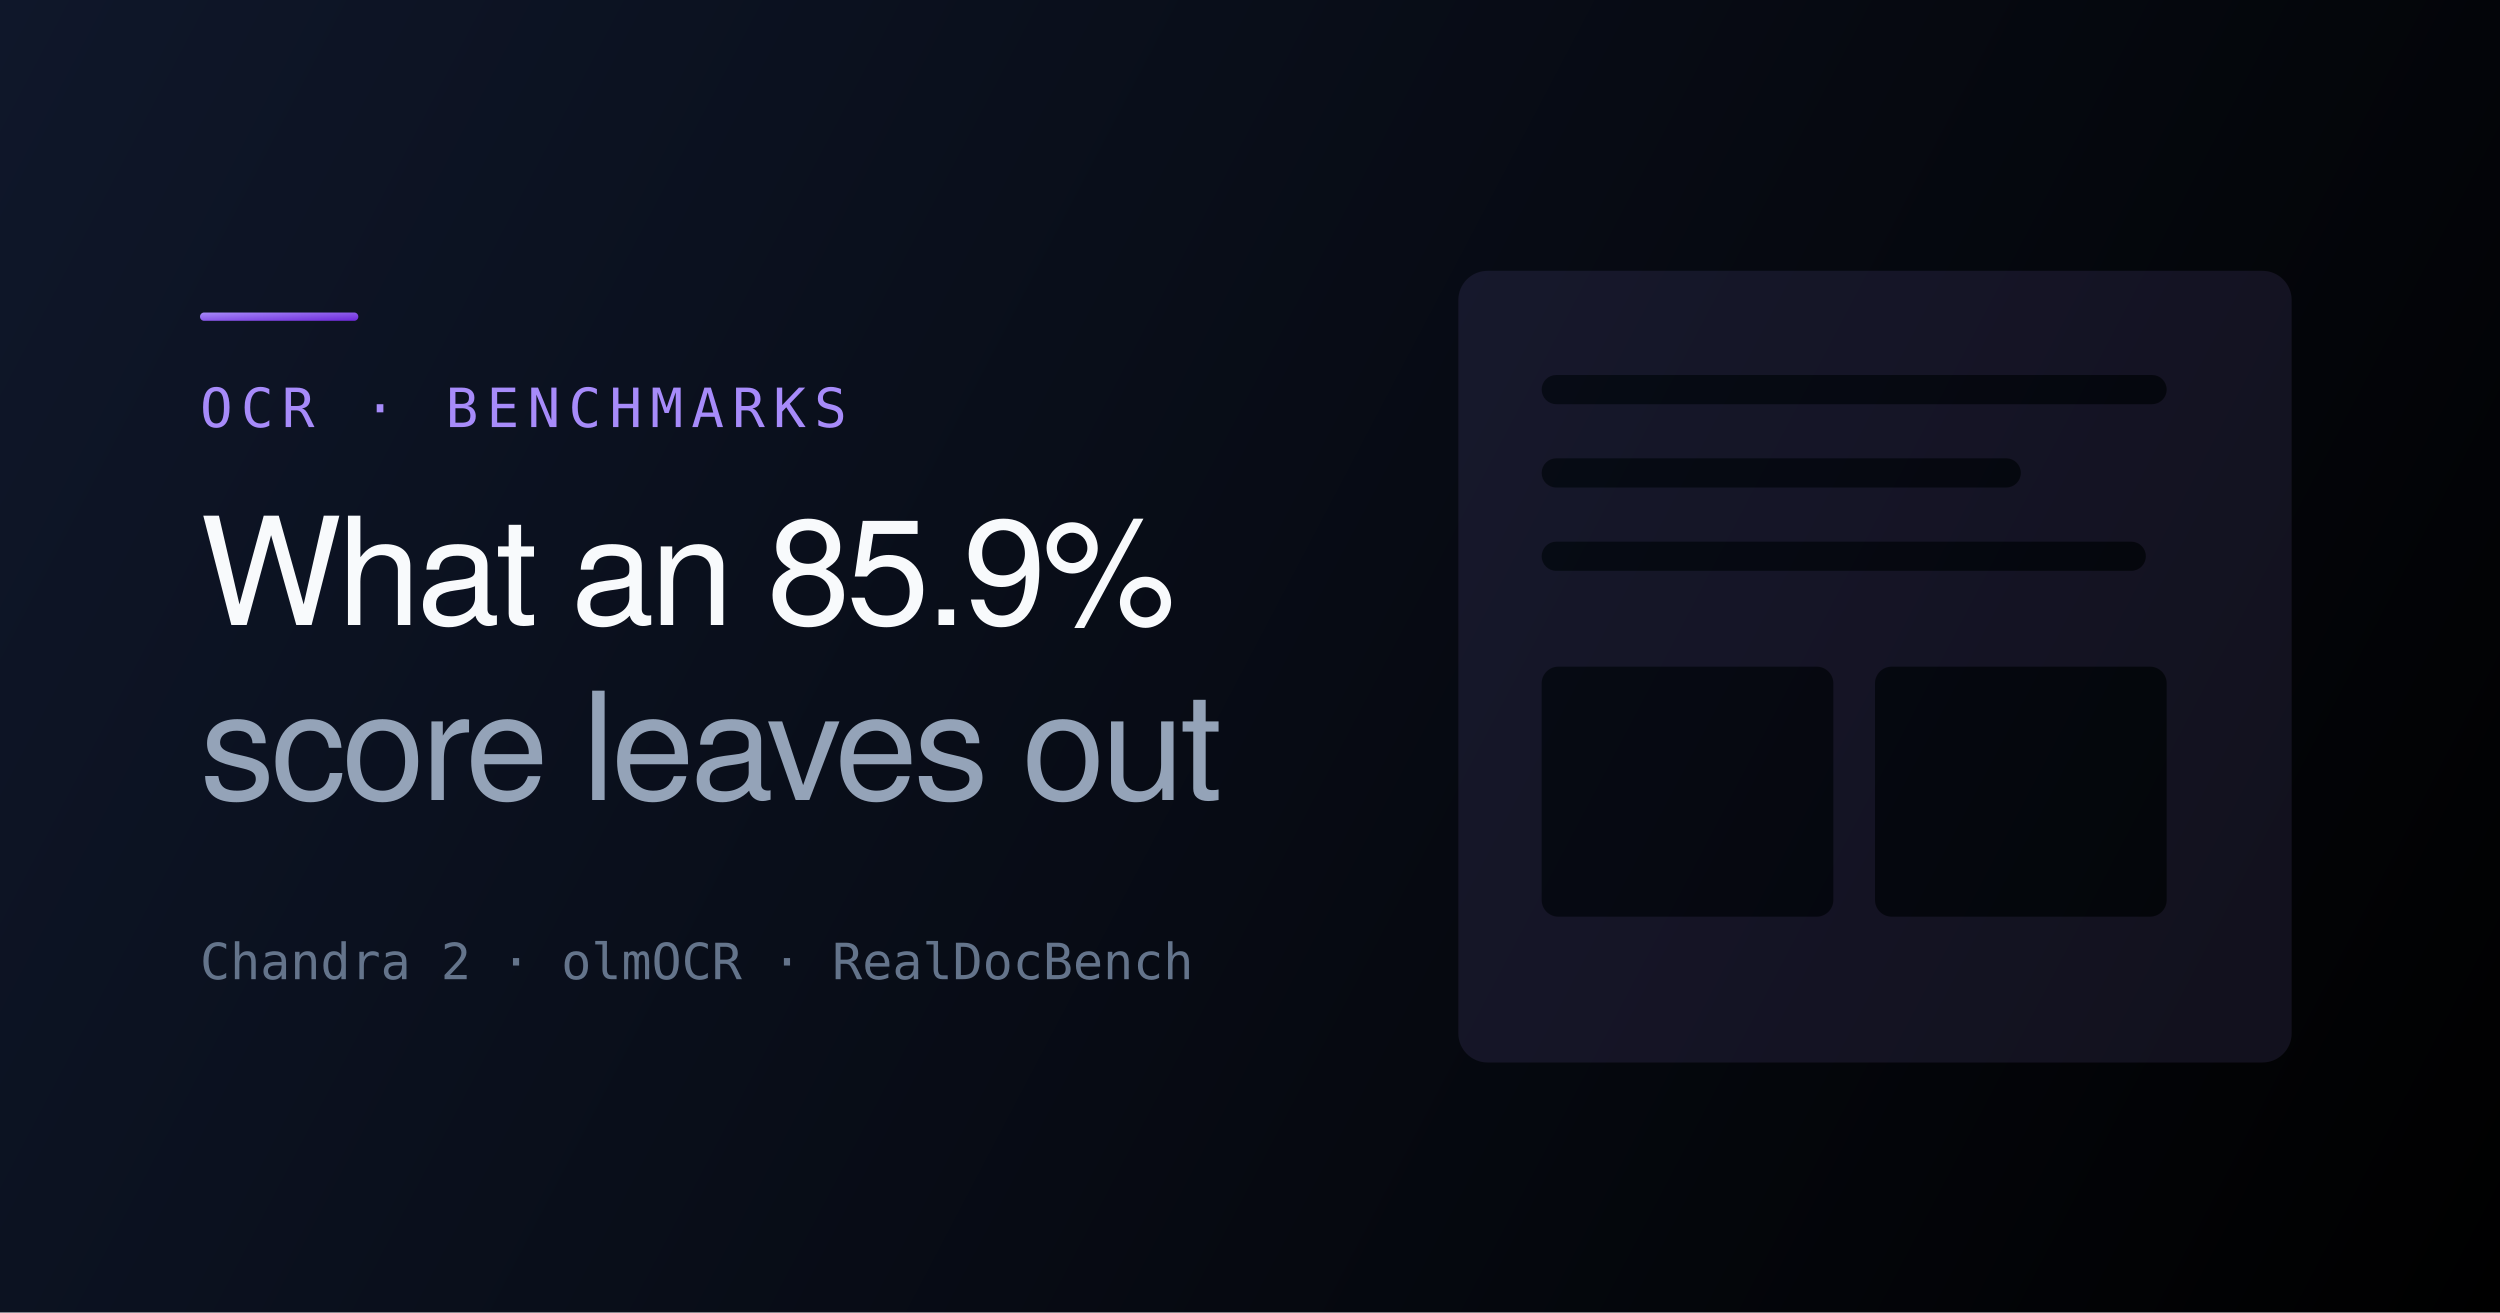
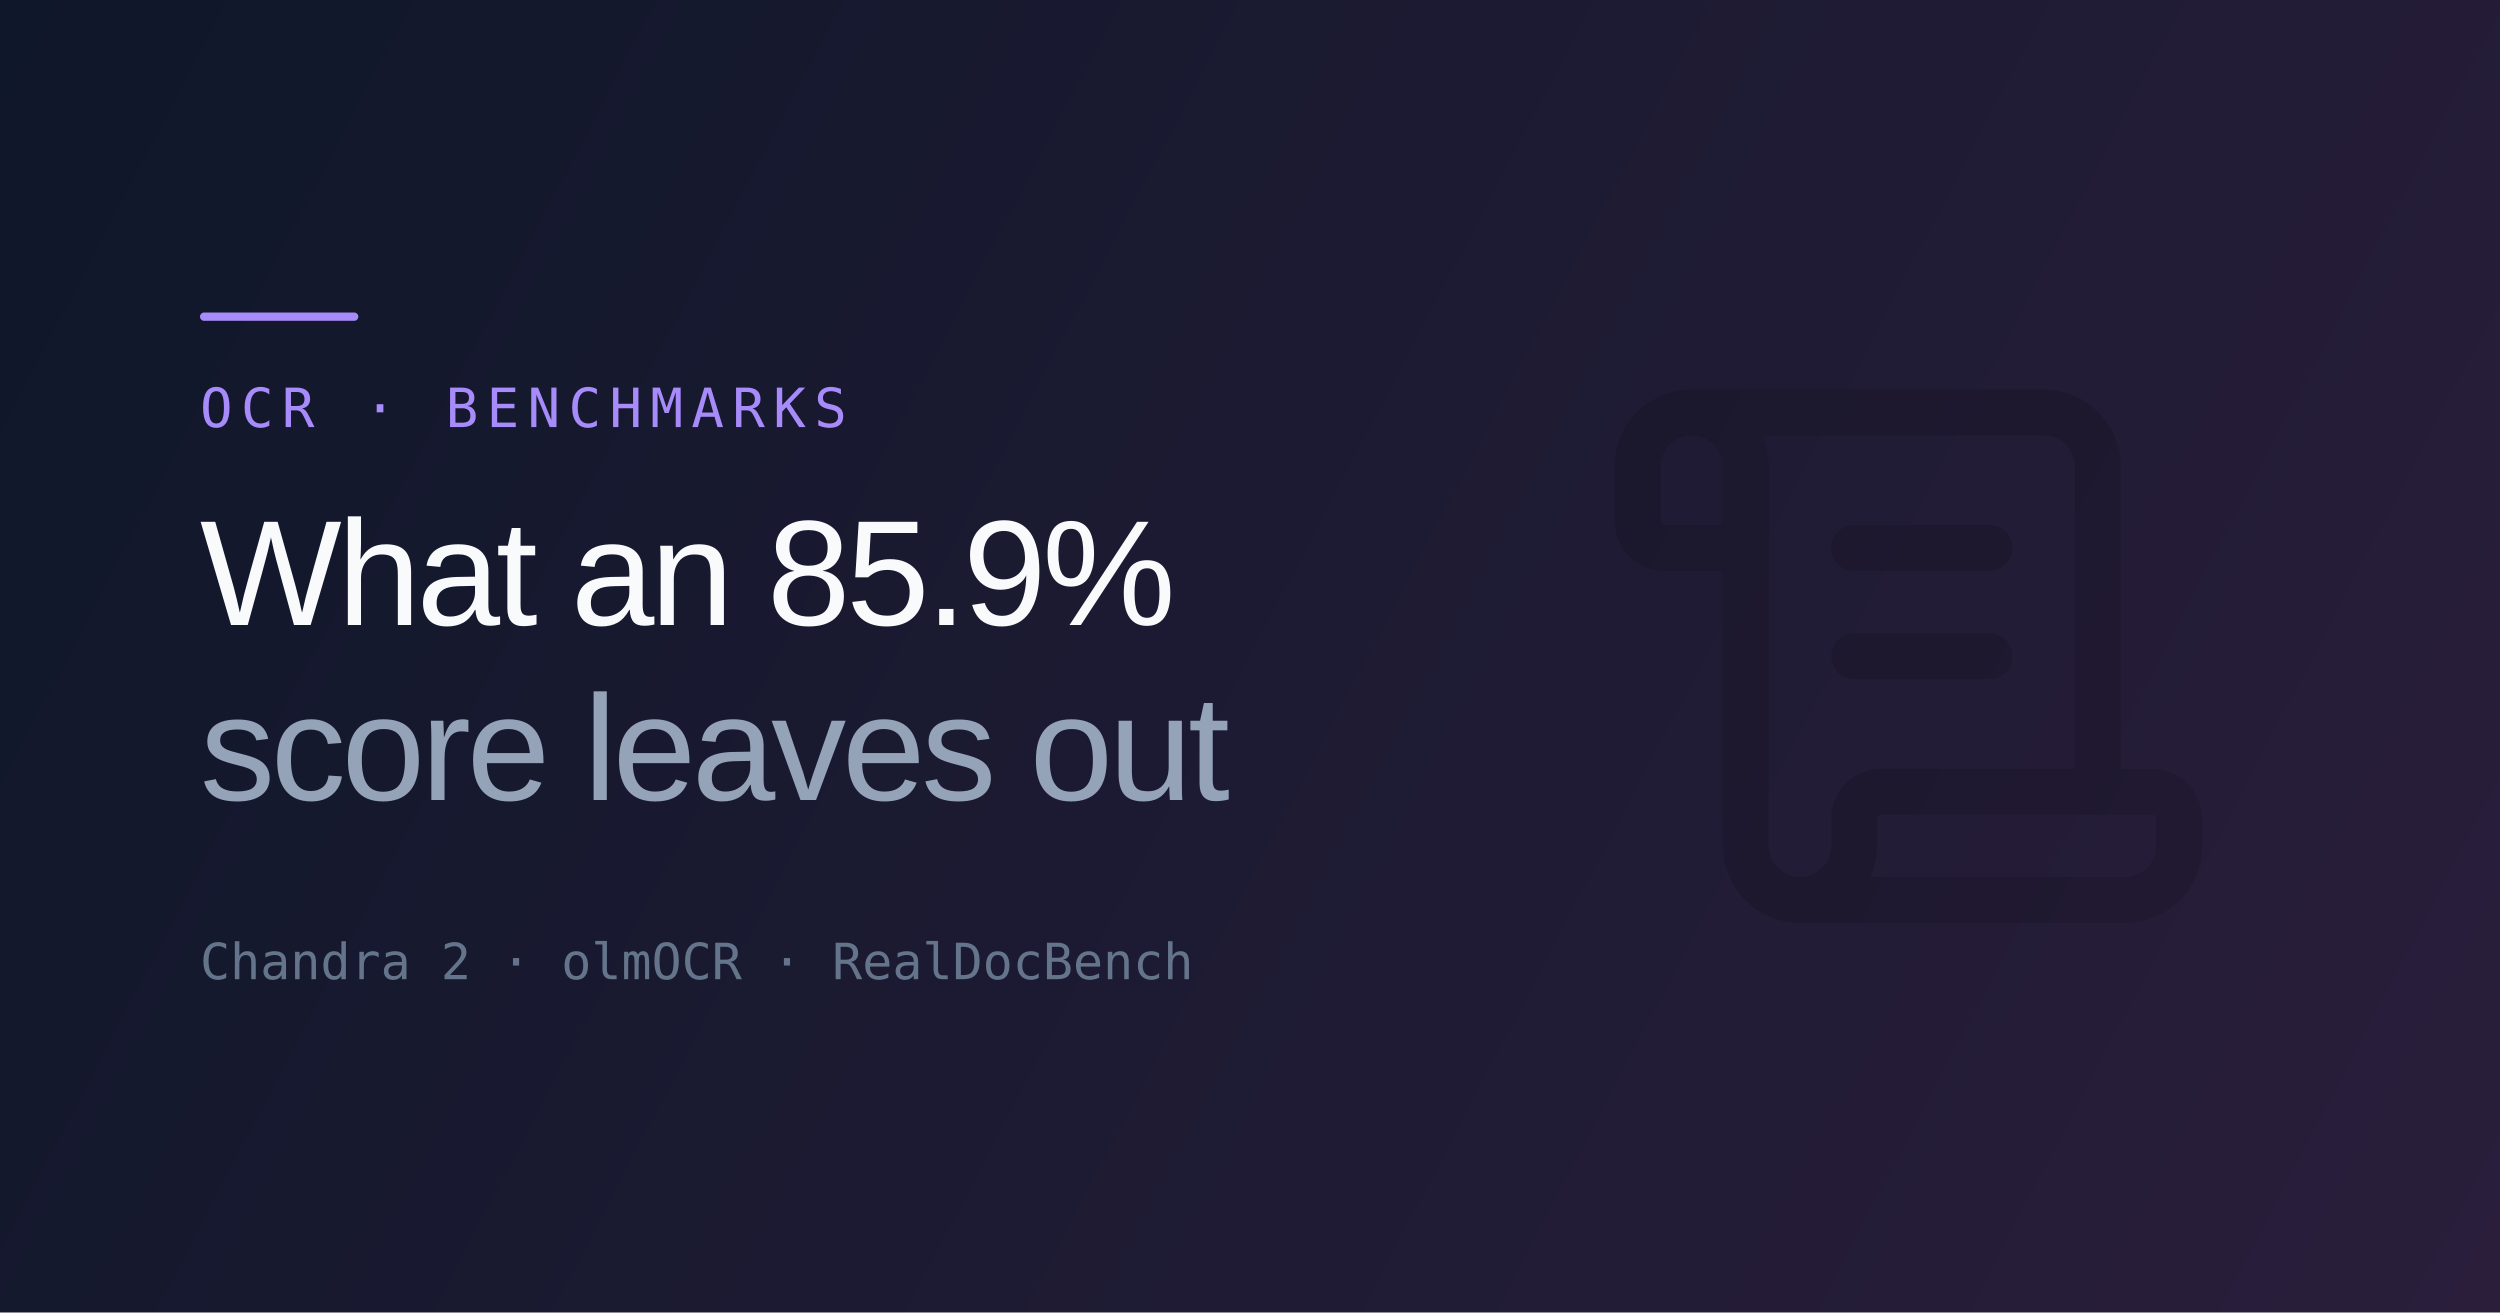
- <svg xmlns="http://www.w3.org/2000/svg" viewBox="0 0 1200 630" fill="none" role="img" aria-label="Chandra OCR banner — benchmark scores and what they omit">
+ <svg xmlns="http://www.w3.org/2000/svg" viewBox="0 0 1200 630" fill="none" role="img" aria-label="Chandra OCR banner — what an 85.9% score leaves out.">
  <defs>
-     <linearGradient id="ch-bg" x1="0" y1="0" x2="1200" y2="630" gradientUnits="userSpaceOnUse">
+     <linearGradient id="bg-chandraocr" x1="0" y1="0" x2="1200" y2="630" gradientUnits="userSpaceOnUse">
      <stop offset="0%" stop-color="#0F172A" />
-       <stop offset="100%" stop-color="2A1E3B" />
-     </linearGradient>
-     <linearGradient id="ch-accent" x1="0" y1="0" x2="1" y2="1">
-       <stop offset="0%" stop-color="#A78BFA" />
-       <stop offset="100%" stop-color="#6D28D9" />
+       <stop offset="100%" stop-color="#2A1E3B" />
    </linearGradient>
  </defs>
-   <rect width="1200" height="630" fill="url(#ch-bg)" />
-   <g opacity="0.10">
-     <rect x="700" y="130" width="400" height="380" rx="14" fill="#A78BFA" />
-     <rect x="740" y="180" width="300" height="14" rx="7" fill="#0F172A" />
-     <rect x="740" y="220" width="230" height="14" rx="7" fill="#0F172A" />
-     <rect x="740" y="260" width="290" height="14" rx="7" fill="#0F172A" />
-     <rect x="740" y="320" width="140" height="120" rx="8" fill="#0F172A" />
-     <rect x="900" y="320" width="140" height="120" rx="8" fill="#0F172A" />
+   <rect width="1200" height="630" fill="url(#bg-chandraocr)" />
+   <g opacity="0.13" transform="translate(760 159) scale(13)" fill="none" stroke="#A78BFA" stroke-width="1.4" stroke-linecap="round" stroke-linejoin="round">
+     <g fill="none" stroke="currentColor" stroke-linecap="round" stroke-linejoin="round" stroke-width="1.7">
+       <path d="M15 12h-5m5-4h-5m9 9V5a2 2 0 0 0-2-2H4" />
+       <path d="M8 21h12a2 2 0 0 0 2-2v-1a1 1 0 0 0-1-1H11a1 1 0 0 0-1 1v1a2 2 0 1 1-4 0V5a2 2 0 1 0-4 0v2a1 1 0 0 0 1 1h3" />
+     </g>
  </g>
-   <rect x="96" y="150" width="76" height="4" rx="2" fill="url(#ch-accent)" />
+   <rect x="96" y="150" width="76" height="4" rx="2" fill="#A78BFA" />
  <text x="96" y="205" font-family="'IBM Plex Mono',ui-monospace,monospace" font-size="26" letter-spacing="4" fill="#A78BFA">OCR · BENCHMARKS</text>
-   <text x="96" y="300" font-family="Switzer,'Helvetica Neue',sans-serif" font-size="72" font-weight="500" letter-spacing="-2" fill="#F8FAFC">What an 85.9%</text>
-   <text x="96" y="384" font-family="Switzer,'Helvetica Neue',sans-serif" font-size="72" font-weight="500" letter-spacing="-2" fill="#94A3B8">score leaves out</text>
+   <text x="96" y="300" font-family="Switzer,'Helvetica Neue',Arial,sans-serif" font-size="72" font-weight="500" letter-spacing="-2" fill="#F8FAFC">What an 85.9%</text>
+   <text x="96" y="384" font-family="Switzer,'Helvetica Neue',Arial,sans-serif" font-size="72" font-weight="500" letter-spacing="-2" fill="#94A3B8">score leaves out</text>
  <text x="96" y="470" font-family="'IBM Plex Mono',ui-monospace,monospace" font-size="24" fill="#64748B">Chandra 2 · olmOCR · RealDocBench</text>
</svg>
